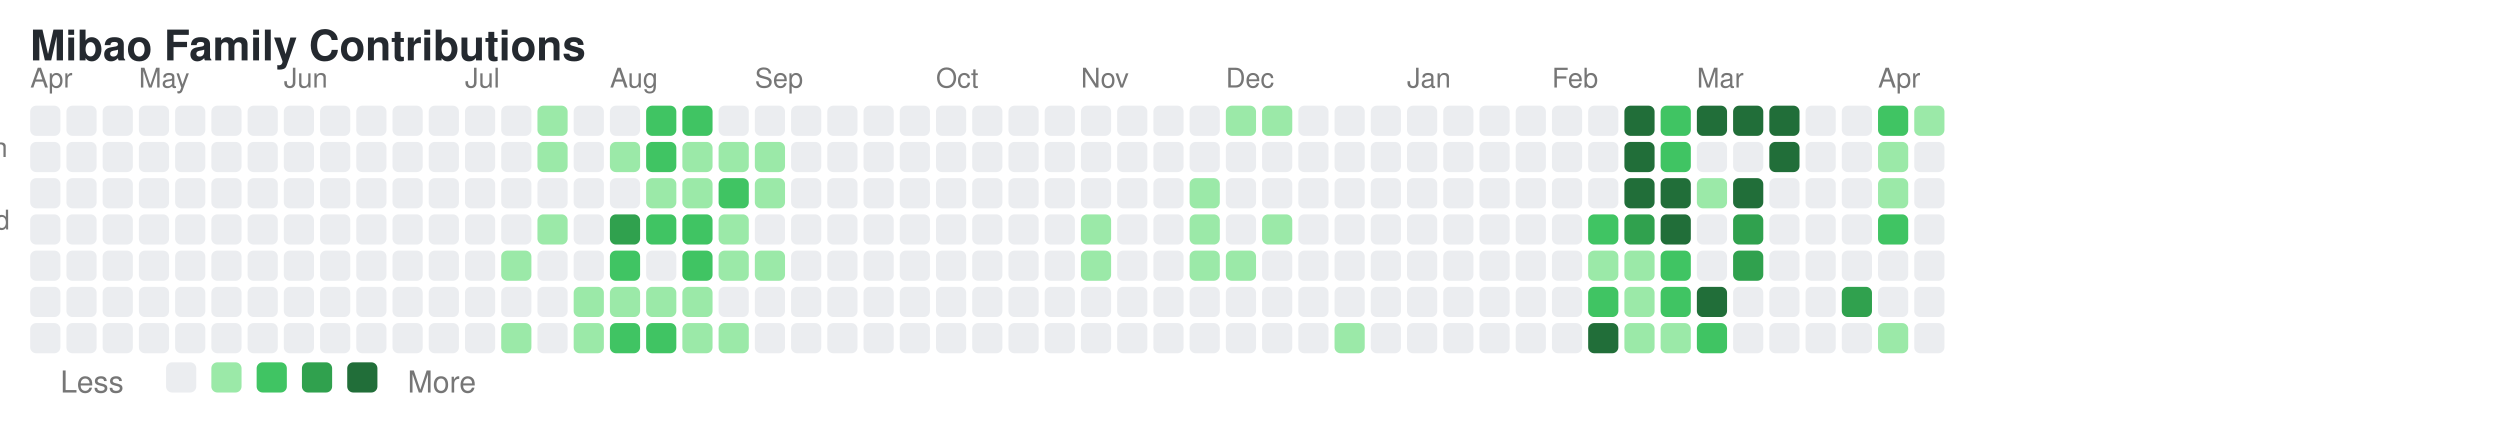
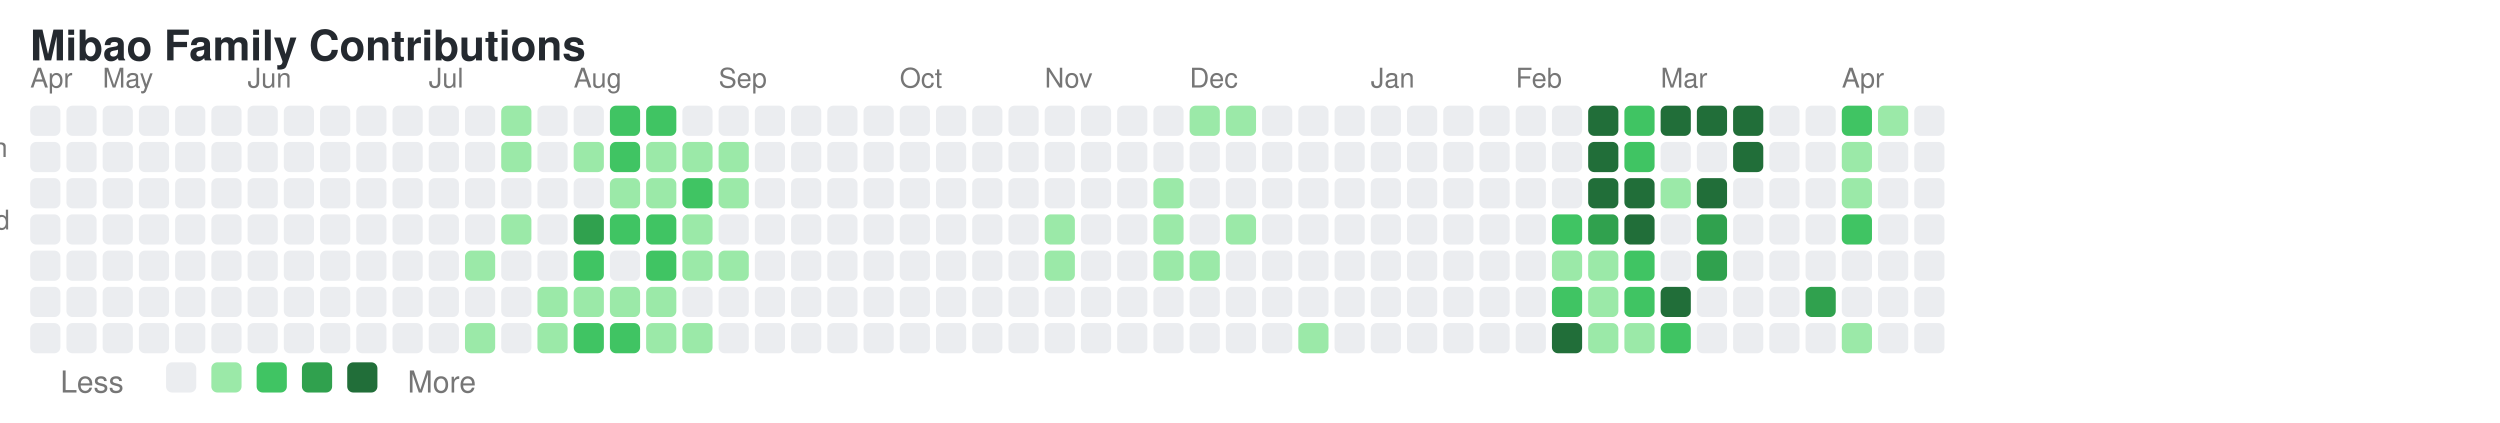
<svg xmlns="http://www.w3.org/2000/svg" width="828" height="140">
  <text x="10" y="20" font-family="-apple-system, BlinkMacSystemFont, Segoe UI, Helvetica, Arial, sans-serif" font-size="14" font-weight="600" fill="#24292f">Mibao Family Contributions</text>
  <g transform="translate(10, 35)">
    <text x="0" y="-6" font-family="-apple-system, BlinkMacSystemFont, Segoe UI, Helvetica, Arial, sans-serif" font-size="9" fill="#767676">Apr</text>
-     <text x="36" y="-6" font-family="-apple-system, BlinkMacSystemFont, Segoe UI, Helvetica, Arial, sans-serif" font-size="9" fill="#767676">May</text>
-     <text x="84" y="-6" font-family="-apple-system, BlinkMacSystemFont, Segoe UI, Helvetica, Arial, sans-serif" font-size="9" fill="#767676">Jun</text>
-     <text x="144" y="-6" font-family="-apple-system, BlinkMacSystemFont, Segoe UI, Helvetica, Arial, sans-serif" font-size="9" fill="#767676">Jul</text>
-     <text x="192" y="-6" font-family="-apple-system, BlinkMacSystemFont, Segoe UI, Helvetica, Arial, sans-serif" font-size="9" fill="#767676">Aug</text>
-     <text x="240" y="-6" font-family="-apple-system, BlinkMacSystemFont, Segoe UI, Helvetica, Arial, sans-serif" font-size="9" fill="#767676">Sep</text>
-     <text x="300" y="-6" font-family="-apple-system, BlinkMacSystemFont, Segoe UI, Helvetica, Arial, sans-serif" font-size="9" fill="#767676">Oct</text>
-     <text x="348" y="-6" font-family="-apple-system, BlinkMacSystemFont, Segoe UI, Helvetica, Arial, sans-serif" font-size="9" fill="#767676">Nov</text>
-     <text x="396" y="-6" font-family="-apple-system, BlinkMacSystemFont, Segoe UI, Helvetica, Arial, sans-serif" font-size="9" fill="#767676">Dec</text>
-     <text x="456" y="-6" font-family="-apple-system, BlinkMacSystemFont, Segoe UI, Helvetica, Arial, sans-serif" font-size="9" fill="#767676">Jan</text>
-     <text x="504" y="-6" font-family="-apple-system, BlinkMacSystemFont, Segoe UI, Helvetica, Arial, sans-serif" font-size="9" fill="#767676">Feb</text>
-     <text x="552" y="-6" font-family="-apple-system, BlinkMacSystemFont, Segoe UI, Helvetica, Arial, sans-serif" font-size="9" fill="#767676">Mar</text>
-     <text x="612" y="-6" font-family="-apple-system, BlinkMacSystemFont, Segoe UI, Helvetica, Arial, sans-serif" font-size="9" fill="#767676">Apr</text>
+     <text x="24" y="-6" font-family="-apple-system, BlinkMacSystemFont, Segoe UI, Helvetica, Arial, sans-serif" font-size="9" fill="#767676">May</text>
+     <text x="72" y="-6" font-family="-apple-system, BlinkMacSystemFont, Segoe UI, Helvetica, Arial, sans-serif" font-size="9" fill="#767676">Jun</text>
+     <text x="132" y="-6" font-family="-apple-system, BlinkMacSystemFont, Segoe UI, Helvetica, Arial, sans-serif" font-size="9" fill="#767676">Jul</text>
+     <text x="180" y="-6" font-family="-apple-system, BlinkMacSystemFont, Segoe UI, Helvetica, Arial, sans-serif" font-size="9" fill="#767676">Aug</text>
+     <text x="228" y="-6" font-family="-apple-system, BlinkMacSystemFont, Segoe UI, Helvetica, Arial, sans-serif" font-size="9" fill="#767676">Sep</text>
+     <text x="288" y="-6" font-family="-apple-system, BlinkMacSystemFont, Segoe UI, Helvetica, Arial, sans-serif" font-size="9" fill="#767676">Oct</text>
+     <text x="336" y="-6" font-family="-apple-system, BlinkMacSystemFont, Segoe UI, Helvetica, Arial, sans-serif" font-size="9" fill="#767676">Nov</text>
+     <text x="384" y="-6" font-family="-apple-system, BlinkMacSystemFont, Segoe UI, Helvetica, Arial, sans-serif" font-size="9" fill="#767676">Dec</text>
+     <text x="444" y="-6" font-family="-apple-system, BlinkMacSystemFont, Segoe UI, Helvetica, Arial, sans-serif" font-size="9" fill="#767676">Jan</text>
+     <text x="492" y="-6" font-family="-apple-system, BlinkMacSystemFont, Segoe UI, Helvetica, Arial, sans-serif" font-size="9" fill="#767676">Feb</text>
+     <text x="540" y="-6" font-family="-apple-system, BlinkMacSystemFont, Segoe UI, Helvetica, Arial, sans-serif" font-size="9" fill="#767676">Mar</text>
+     <text x="600" y="-6" font-family="-apple-system, BlinkMacSystemFont, Segoe UI, Helvetica, Arial, sans-serif" font-size="9" fill="#767676">Apr</text>
    <text x="-25" y="17.0" font-family="-apple-system, BlinkMacSystemFont, Segoe UI, Helvetica, Arial, sans-serif" font-size="9" fill="#767676">Mon</text>
    <text x="-25" y="41.0" font-family="-apple-system, BlinkMacSystemFont, Segoe UI, Helvetica, Arial, sans-serif" font-size="9" fill="#767676">Wed</text>
    <text x="-25" y="65.0" font-family="-apple-system, BlinkMacSystemFont, Segoe UI, Helvetica, Arial, sans-serif" font-size="9" fill="#767676">Fri</text>
    <rect x="0" y="0" width="10" height="10" fill="#ebedf0" rx="2" />
    <rect x="0" y="12" width="10" height="10" fill="#ebedf0" rx="2" />
    <rect x="0" y="24" width="10" height="10" fill="#ebedf0" rx="2" />
    <rect x="0" y="36" width="10" height="10" fill="#ebedf0" rx="2" />
    <rect x="0" y="48" width="10" height="10" fill="#ebedf0" rx="2" />
    <rect x="0" y="60" width="10" height="10" fill="#ebedf0" rx="2" />
    <rect x="0" y="72" width="10" height="10" fill="#ebedf0" rx="2" />
    <rect x="12" y="0" width="10" height="10" fill="#ebedf0" rx="2" />
    <rect x="12" y="12" width="10" height="10" fill="#ebedf0" rx="2" />
    <rect x="12" y="24" width="10" height="10" fill="#ebedf0" rx="2" />
    <rect x="12" y="36" width="10" height="10" fill="#ebedf0" rx="2" />
    <rect x="12" y="48" width="10" height="10" fill="#ebedf0" rx="2" />
    <rect x="12" y="60" width="10" height="10" fill="#ebedf0" rx="2" />
    <rect x="12" y="72" width="10" height="10" fill="#ebedf0" rx="2" />
    <rect x="24" y="0" width="10" height="10" fill="#ebedf0" rx="2" />
    <rect x="24" y="12" width="10" height="10" fill="#ebedf0" rx="2" />
    <rect x="24" y="24" width="10" height="10" fill="#ebedf0" rx="2" />
    <rect x="24" y="36" width="10" height="10" fill="#ebedf0" rx="2" />
    <rect x="24" y="48" width="10" height="10" fill="#ebedf0" rx="2" />
    <rect x="24" y="60" width="10" height="10" fill="#ebedf0" rx="2" />
    <rect x="24" y="72" width="10" height="10" fill="#ebedf0" rx="2" />
    <rect x="36" y="0" width="10" height="10" fill="#ebedf0" rx="2" />
    <rect x="36" y="12" width="10" height="10" fill="#ebedf0" rx="2" />
    <rect x="36" y="24" width="10" height="10" fill="#ebedf0" rx="2" />
    <rect x="36" y="36" width="10" height="10" fill="#ebedf0" rx="2" />
    <rect x="36" y="48" width="10" height="10" fill="#ebedf0" rx="2" />
    <rect x="36" y="60" width="10" height="10" fill="#ebedf0" rx="2" />
    <rect x="36" y="72" width="10" height="10" fill="#ebedf0" rx="2" />
    <rect x="48" y="0" width="10" height="10" fill="#ebedf0" rx="2" />
    <rect x="48" y="12" width="10" height="10" fill="#ebedf0" rx="2" />
    <rect x="48" y="24" width="10" height="10" fill="#ebedf0" rx="2" />
    <rect x="48" y="36" width="10" height="10" fill="#ebedf0" rx="2" />
    <rect x="48" y="48" width="10" height="10" fill="#ebedf0" rx="2" />
    <rect x="48" y="60" width="10" height="10" fill="#ebedf0" rx="2" />
    <rect x="48" y="72" width="10" height="10" fill="#ebedf0" rx="2" />
    <rect x="60" y="0" width="10" height="10" fill="#ebedf0" rx="2" />
    <rect x="60" y="12" width="10" height="10" fill="#ebedf0" rx="2" />
    <rect x="60" y="24" width="10" height="10" fill="#ebedf0" rx="2" />
    <rect x="60" y="36" width="10" height="10" fill="#ebedf0" rx="2" />
    <rect x="60" y="48" width="10" height="10" fill="#ebedf0" rx="2" />
    <rect x="60" y="60" width="10" height="10" fill="#ebedf0" rx="2" />
    <rect x="60" y="72" width="10" height="10" fill="#ebedf0" rx="2" />
    <rect x="72" y="0" width="10" height="10" fill="#ebedf0" rx="2" />
    <rect x="72" y="12" width="10" height="10" fill="#ebedf0" rx="2" />
    <rect x="72" y="24" width="10" height="10" fill="#ebedf0" rx="2" />
    <rect x="72" y="36" width="10" height="10" fill="#ebedf0" rx="2" />
    <rect x="72" y="48" width="10" height="10" fill="#ebedf0" rx="2" />
    <rect x="72" y="60" width="10" height="10" fill="#ebedf0" rx="2" />
    <rect x="72" y="72" width="10" height="10" fill="#ebedf0" rx="2" />
    <rect x="84" y="0" width="10" height="10" fill="#ebedf0" rx="2" />
    <rect x="84" y="12" width="10" height="10" fill="#ebedf0" rx="2" />
    <rect x="84" y="24" width="10" height="10" fill="#ebedf0" rx="2" />
    <rect x="84" y="36" width="10" height="10" fill="#ebedf0" rx="2" />
    <rect x="84" y="48" width="10" height="10" fill="#ebedf0" rx="2" />
    <rect x="84" y="60" width="10" height="10" fill="#ebedf0" rx="2" />
    <rect x="84" y="72" width="10" height="10" fill="#ebedf0" rx="2" />
    <rect x="96" y="0" width="10" height="10" fill="#ebedf0" rx="2" />
    <rect x="96" y="12" width="10" height="10" fill="#ebedf0" rx="2" />
    <rect x="96" y="24" width="10" height="10" fill="#ebedf0" rx="2" />
    <rect x="96" y="36" width="10" height="10" fill="#ebedf0" rx="2" />
    <rect x="96" y="48" width="10" height="10" fill="#ebedf0" rx="2" />
    <rect x="96" y="60" width="10" height="10" fill="#ebedf0" rx="2" />
    <rect x="96" y="72" width="10" height="10" fill="#ebedf0" rx="2" />
    <rect x="108" y="0" width="10" height="10" fill="#ebedf0" rx="2" />
    <rect x="108" y="12" width="10" height="10" fill="#ebedf0" rx="2" />
    <rect x="108" y="24" width="10" height="10" fill="#ebedf0" rx="2" />
    <rect x="108" y="36" width="10" height="10" fill="#ebedf0" rx="2" />
    <rect x="108" y="48" width="10" height="10" fill="#ebedf0" rx="2" />
    <rect x="108" y="60" width="10" height="10" fill="#ebedf0" rx="2" />
    <rect x="108" y="72" width="10" height="10" fill="#ebedf0" rx="2" />
    <rect x="120" y="0" width="10" height="10" fill="#ebedf0" rx="2" />
    <rect x="120" y="12" width="10" height="10" fill="#ebedf0" rx="2" />
    <rect x="120" y="24" width="10" height="10" fill="#ebedf0" rx="2" />
    <rect x="120" y="36" width="10" height="10" fill="#ebedf0" rx="2" />
    <rect x="120" y="48" width="10" height="10" fill="#ebedf0" rx="2" />
    <rect x="120" y="60" width="10" height="10" fill="#ebedf0" rx="2" />
    <rect x="120" y="72" width="10" height="10" fill="#ebedf0" rx="2" />
    <rect x="132" y="0" width="10" height="10" fill="#ebedf0" rx="2" />
    <rect x="132" y="12" width="10" height="10" fill="#ebedf0" rx="2" />
    <rect x="132" y="24" width="10" height="10" fill="#ebedf0" rx="2" />
    <rect x="132" y="36" width="10" height="10" fill="#ebedf0" rx="2" />
    <rect x="132" y="48" width="10" height="10" fill="#ebedf0" rx="2" />
    <rect x="132" y="60" width="10" height="10" fill="#ebedf0" rx="2" />
    <rect x="132" y="72" width="10" height="10" fill="#ebedf0" rx="2" />
    <rect x="144" y="0" width="10" height="10" fill="#ebedf0" rx="2" />
    <rect x="144" y="12" width="10" height="10" fill="#ebedf0" rx="2" />
    <rect x="144" y="24" width="10" height="10" fill="#ebedf0" rx="2" />
    <rect x="144" y="36" width="10" height="10" fill="#ebedf0" rx="2" />
-     <rect x="144" y="48" width="10" height="10" fill="#ebedf0" rx="2" />
+     <rect x="144" y="48" width="10" height="10" fill="#9be9a8" rx="2" />
    <rect x="144" y="60" width="10" height="10" fill="#ebedf0" rx="2" />
-     <rect x="144" y="72" width="10" height="10" fill="#ebedf0" rx="2" />
-     <rect x="156" y="0" width="10" height="10" fill="#ebedf0" rx="2" />
-     <rect x="156" y="12" width="10" height="10" fill="#ebedf0" rx="2" />
+     <rect x="144" y="72" width="10" height="10" fill="#9be9a8" rx="2" />
+     <rect x="156" y="0" width="10" height="10" fill="#9be9a8" rx="2" />
+     <rect x="156" y="12" width="10" height="10" fill="#9be9a8" rx="2" />
    <rect x="156" y="24" width="10" height="10" fill="#ebedf0" rx="2" />
-     <rect x="156" y="36" width="10" height="10" fill="#ebedf0" rx="2" />
-     <rect x="156" y="48" width="10" height="10" fill="#9be9a8" rx="2" />
+     <rect x="156" y="36" width="10" height="10" fill="#9be9a8" rx="2" />
+     <rect x="156" y="48" width="10" height="10" fill="#ebedf0" rx="2" />
    <rect x="156" y="60" width="10" height="10" fill="#ebedf0" rx="2" />
-     <rect x="156" y="72" width="10" height="10" fill="#9be9a8" rx="2" />
-     <rect x="168" y="0" width="10" height="10" fill="#9be9a8" rx="2" />
-     <rect x="168" y="12" width="10" height="10" fill="#9be9a8" rx="2" />
+     <rect x="156" y="72" width="10" height="10" fill="#ebedf0" rx="2" />
+     <rect x="168" y="0" width="10" height="10" fill="#ebedf0" rx="2" />
+     <rect x="168" y="12" width="10" height="10" fill="#ebedf0" rx="2" />
    <rect x="168" y="24" width="10" height="10" fill="#ebedf0" rx="2" />
-     <rect x="168" y="36" width="10" height="10" fill="#9be9a8" rx="2" />
+     <rect x="168" y="36" width="10" height="10" fill="#ebedf0" rx="2" />
    <rect x="168" y="48" width="10" height="10" fill="#ebedf0" rx="2" />
-     <rect x="168" y="60" width="10" height="10" fill="#ebedf0" rx="2" />
-     <rect x="168" y="72" width="10" height="10" fill="#ebedf0" rx="2" />
+     <rect x="168" y="60" width="10" height="10" fill="#9be9a8" rx="2" />
+     <rect x="168" y="72" width="10" height="10" fill="#9be9a8" rx="2" />
    <rect x="180" y="0" width="10" height="10" fill="#ebedf0" rx="2" />
-     <rect x="180" y="12" width="10" height="10" fill="#ebedf0" rx="2" />
+     <rect x="180" y="12" width="10" height="10" fill="#9be9a8" rx="2" />
    <rect x="180" y="24" width="10" height="10" fill="#ebedf0" rx="2" />
-     <rect x="180" y="36" width="10" height="10" fill="#ebedf0" rx="2" />
-     <rect x="180" y="48" width="10" height="10" fill="#ebedf0" rx="2" />
+     <rect x="180" y="36" width="10" height="10" fill="#30a14e" rx="2" />
+     <rect x="180" y="48" width="10" height="10" fill="#40c463" rx="2" />
    <rect x="180" y="60" width="10" height="10" fill="#9be9a8" rx="2" />
-     <rect x="180" y="72" width="10" height="10" fill="#9be9a8" rx="2" />
-     <rect x="192" y="0" width="10" height="10" fill="#ebedf0" rx="2" />
-     <rect x="192" y="12" width="10" height="10" fill="#9be9a8" rx="2" />
-     <rect x="192" y="24" width="10" height="10" fill="#ebedf0" rx="2" />
-     <rect x="192" y="36" width="10" height="10" fill="#30a14e" rx="2" />
-     <rect x="192" y="48" width="10" height="10" fill="#40c463" rx="2" />
+     <rect x="180" y="72" width="10" height="10" fill="#40c463" rx="2" />
+     <rect x="192" y="0" width="10" height="10" fill="#40c463" rx="2" />
+     <rect x="192" y="12" width="10" height="10" fill="#40c463" rx="2" />
+     <rect x="192" y="24" width="10" height="10" fill="#9be9a8" rx="2" />
+     <rect x="192" y="36" width="10" height="10" fill="#40c463" rx="2" />
+     <rect x="192" y="48" width="10" height="10" fill="#ebedf0" rx="2" />
    <rect x="192" y="60" width="10" height="10" fill="#9be9a8" rx="2" />
    <rect x="192" y="72" width="10" height="10" fill="#40c463" rx="2" />
    <rect x="204" y="0" width="10" height="10" fill="#40c463" rx="2" />
-     <rect x="204" y="12" width="10" height="10" fill="#40c463" rx="2" />
+     <rect x="204" y="12" width="10" height="10" fill="#9be9a8" rx="2" />
    <rect x="204" y="24" width="10" height="10" fill="#9be9a8" rx="2" />
    <rect x="204" y="36" width="10" height="10" fill="#40c463" rx="2" />
-     <rect x="204" y="48" width="10" height="10" fill="#ebedf0" rx="2" />
+     <rect x="204" y="48" width="10" height="10" fill="#40c463" rx="2" />
    <rect x="204" y="60" width="10" height="10" fill="#9be9a8" rx="2" />
-     <rect x="204" y="72" width="10" height="10" fill="#40c463" rx="2" />
-     <rect x="216" y="0" width="10" height="10" fill="#40c463" rx="2" />
+     <rect x="204" y="72" width="10" height="10" fill="#9be9a8" rx="2" />
+     <rect x="216" y="0" width="10" height="10" fill="#ebedf0" rx="2" />
    <rect x="216" y="12" width="10" height="10" fill="#9be9a8" rx="2" />
-     <rect x="216" y="24" width="10" height="10" fill="#9be9a8" rx="2" />
-     <rect x="216" y="36" width="10" height="10" fill="#40c463" rx="2" />
-     <rect x="216" y="48" width="10" height="10" fill="#40c463" rx="2" />
-     <rect x="216" y="60" width="10" height="10" fill="#9be9a8" rx="2" />
+     <rect x="216" y="24" width="10" height="10" fill="#40c463" rx="2" />
+     <rect x="216" y="36" width="10" height="10" fill="#9be9a8" rx="2" />
+     <rect x="216" y="48" width="10" height="10" fill="#9be9a8" rx="2" />
+     <rect x="216" y="60" width="10" height="10" fill="#ebedf0" rx="2" />
    <rect x="216" y="72" width="10" height="10" fill="#9be9a8" rx="2" />
    <rect x="228" y="0" width="10" height="10" fill="#ebedf0" rx="2" />
    <rect x="228" y="12" width="10" height="10" fill="#9be9a8" rx="2" />
-     <rect x="228" y="24" width="10" height="10" fill="#40c463" rx="2" />
-     <rect x="228" y="36" width="10" height="10" fill="#9be9a8" rx="2" />
+     <rect x="228" y="24" width="10" height="10" fill="#9be9a8" rx="2" />
+     <rect x="228" y="36" width="10" height="10" fill="#ebedf0" rx="2" />
    <rect x="228" y="48" width="10" height="10" fill="#9be9a8" rx="2" />
    <rect x="228" y="60" width="10" height="10" fill="#ebedf0" rx="2" />
-     <rect x="228" y="72" width="10" height="10" fill="#9be9a8" rx="2" />
+     <rect x="228" y="72" width="10" height="10" fill="#ebedf0" rx="2" />
    <rect x="240" y="0" width="10" height="10" fill="#ebedf0" rx="2" />
-     <rect x="240" y="12" width="10" height="10" fill="#9be9a8" rx="2" />
-     <rect x="240" y="24" width="10" height="10" fill="#9be9a8" rx="2" />
+     <rect x="240" y="12" width="10" height="10" fill="#ebedf0" rx="2" />
+     <rect x="240" y="24" width="10" height="10" fill="#ebedf0" rx="2" />
    <rect x="240" y="36" width="10" height="10" fill="#ebedf0" rx="2" />
-     <rect x="240" y="48" width="10" height="10" fill="#9be9a8" rx="2" />
+     <rect x="240" y="48" width="10" height="10" fill="#ebedf0" rx="2" />
    <rect x="240" y="60" width="10" height="10" fill="#ebedf0" rx="2" />
    <rect x="240" y="72" width="10" height="10" fill="#ebedf0" rx="2" />
    <rect x="252" y="0" width="10" height="10" fill="#ebedf0" rx="2" />
    <rect x="252" y="12" width="10" height="10" fill="#ebedf0" rx="2" />
    <rect x="252" y="24" width="10" height="10" fill="#ebedf0" rx="2" />
    <rect x="252" y="36" width="10" height="10" fill="#ebedf0" rx="2" />
    <rect x="252" y="48" width="10" height="10" fill="#ebedf0" rx="2" />
    <rect x="252" y="60" width="10" height="10" fill="#ebedf0" rx="2" />
    <rect x="252" y="72" width="10" height="10" fill="#ebedf0" rx="2" />
    <rect x="264" y="0" width="10" height="10" fill="#ebedf0" rx="2" />
    <rect x="264" y="12" width="10" height="10" fill="#ebedf0" rx="2" />
    <rect x="264" y="24" width="10" height="10" fill="#ebedf0" rx="2" />
    <rect x="264" y="36" width="10" height="10" fill="#ebedf0" rx="2" />
    <rect x="264" y="48" width="10" height="10" fill="#ebedf0" rx="2" />
    <rect x="264" y="60" width="10" height="10" fill="#ebedf0" rx="2" />
    <rect x="264" y="72" width="10" height="10" fill="#ebedf0" rx="2" />
    <rect x="276" y="0" width="10" height="10" fill="#ebedf0" rx="2" />
    <rect x="276" y="12" width="10" height="10" fill="#ebedf0" rx="2" />
    <rect x="276" y="24" width="10" height="10" fill="#ebedf0" rx="2" />
    <rect x="276" y="36" width="10" height="10" fill="#ebedf0" rx="2" />
    <rect x="276" y="48" width="10" height="10" fill="#ebedf0" rx="2" />
    <rect x="276" y="60" width="10" height="10" fill="#ebedf0" rx="2" />
    <rect x="276" y="72" width="10" height="10" fill="#ebedf0" rx="2" />
    <rect x="288" y="0" width="10" height="10" fill="#ebedf0" rx="2" />
    <rect x="288" y="12" width="10" height="10" fill="#ebedf0" rx="2" />
    <rect x="288" y="24" width="10" height="10" fill="#ebedf0" rx="2" />
    <rect x="288" y="36" width="10" height="10" fill="#ebedf0" rx="2" />
    <rect x="288" y="48" width="10" height="10" fill="#ebedf0" rx="2" />
    <rect x="288" y="60" width="10" height="10" fill="#ebedf0" rx="2" />
    <rect x="288" y="72" width="10" height="10" fill="#ebedf0" rx="2" />
    <rect x="300" y="0" width="10" height="10" fill="#ebedf0" rx="2" />
    <rect x="300" y="12" width="10" height="10" fill="#ebedf0" rx="2" />
    <rect x="300" y="24" width="10" height="10" fill="#ebedf0" rx="2" />
    <rect x="300" y="36" width="10" height="10" fill="#ebedf0" rx="2" />
    <rect x="300" y="48" width="10" height="10" fill="#ebedf0" rx="2" />
    <rect x="300" y="60" width="10" height="10" fill="#ebedf0" rx="2" />
    <rect x="300" y="72" width="10" height="10" fill="#ebedf0" rx="2" />
    <rect x="312" y="0" width="10" height="10" fill="#ebedf0" rx="2" />
    <rect x="312" y="12" width="10" height="10" fill="#ebedf0" rx="2" />
    <rect x="312" y="24" width="10" height="10" fill="#ebedf0" rx="2" />
    <rect x="312" y="36" width="10" height="10" fill="#ebedf0" rx="2" />
    <rect x="312" y="48" width="10" height="10" fill="#ebedf0" rx="2" />
    <rect x="312" y="60" width="10" height="10" fill="#ebedf0" rx="2" />
    <rect x="312" y="72" width="10" height="10" fill="#ebedf0" rx="2" />
    <rect x="324" y="0" width="10" height="10" fill="#ebedf0" rx="2" />
    <rect x="324" y="12" width="10" height="10" fill="#ebedf0" rx="2" />
    <rect x="324" y="24" width="10" height="10" fill="#ebedf0" rx="2" />
    <rect x="324" y="36" width="10" height="10" fill="#ebedf0" rx="2" />
    <rect x="324" y="48" width="10" height="10" fill="#ebedf0" rx="2" />
    <rect x="324" y="60" width="10" height="10" fill="#ebedf0" rx="2" />
    <rect x="324" y="72" width="10" height="10" fill="#ebedf0" rx="2" />
    <rect x="336" y="0" width="10" height="10" fill="#ebedf0" rx="2" />
    <rect x="336" y="12" width="10" height="10" fill="#ebedf0" rx="2" />
    <rect x="336" y="24" width="10" height="10" fill="#ebedf0" rx="2" />
-     <rect x="336" y="36" width="10" height="10" fill="#ebedf0" rx="2" />
-     <rect x="336" y="48" width="10" height="10" fill="#ebedf0" rx="2" />
+     <rect x="336" y="36" width="10" height="10" fill="#9be9a8" rx="2" />
+     <rect x="336" y="48" width="10" height="10" fill="#9be9a8" rx="2" />
    <rect x="336" y="60" width="10" height="10" fill="#ebedf0" rx="2" />
    <rect x="336" y="72" width="10" height="10" fill="#ebedf0" rx="2" />
    <rect x="348" y="0" width="10" height="10" fill="#ebedf0" rx="2" />
    <rect x="348" y="12" width="10" height="10" fill="#ebedf0" rx="2" />
    <rect x="348" y="24" width="10" height="10" fill="#ebedf0" rx="2" />
-     <rect x="348" y="36" width="10" height="10" fill="#9be9a8" rx="2" />
-     <rect x="348" y="48" width="10" height="10" fill="#9be9a8" rx="2" />
+     <rect x="348" y="36" width="10" height="10" fill="#ebedf0" rx="2" />
+     <rect x="348" y="48" width="10" height="10" fill="#ebedf0" rx="2" />
    <rect x="348" y="60" width="10" height="10" fill="#ebedf0" rx="2" />
    <rect x="348" y="72" width="10" height="10" fill="#ebedf0" rx="2" />
    <rect x="360" y="0" width="10" height="10" fill="#ebedf0" rx="2" />
    <rect x="360" y="12" width="10" height="10" fill="#ebedf0" rx="2" />
    <rect x="360" y="24" width="10" height="10" fill="#ebedf0" rx="2" />
    <rect x="360" y="36" width="10" height="10" fill="#ebedf0" rx="2" />
    <rect x="360" y="48" width="10" height="10" fill="#ebedf0" rx="2" />
    <rect x="360" y="60" width="10" height="10" fill="#ebedf0" rx="2" />
    <rect x="360" y="72" width="10" height="10" fill="#ebedf0" rx="2" />
    <rect x="372" y="0" width="10" height="10" fill="#ebedf0" rx="2" />
    <rect x="372" y="12" width="10" height="10" fill="#ebedf0" rx="2" />
-     <rect x="372" y="24" width="10" height="10" fill="#ebedf0" rx="2" />
-     <rect x="372" y="36" width="10" height="10" fill="#ebedf0" rx="2" />
-     <rect x="372" y="48" width="10" height="10" fill="#ebedf0" rx="2" />
+     <rect x="372" y="24" width="10" height="10" fill="#9be9a8" rx="2" />
+     <rect x="372" y="36" width="10" height="10" fill="#9be9a8" rx="2" />
+     <rect x="372" y="48" width="10" height="10" fill="#9be9a8" rx="2" />
    <rect x="372" y="60" width="10" height="10" fill="#ebedf0" rx="2" />
    <rect x="372" y="72" width="10" height="10" fill="#ebedf0" rx="2" />
-     <rect x="384" y="0" width="10" height="10" fill="#ebedf0" rx="2" />
+     <rect x="384" y="0" width="10" height="10" fill="#9be9a8" rx="2" />
    <rect x="384" y="12" width="10" height="10" fill="#ebedf0" rx="2" />
-     <rect x="384" y="24" width="10" height="10" fill="#9be9a8" rx="2" />
-     <rect x="384" y="36" width="10" height="10" fill="#9be9a8" rx="2" />
+     <rect x="384" y="24" width="10" height="10" fill="#ebedf0" rx="2" />
+     <rect x="384" y="36" width="10" height="10" fill="#ebedf0" rx="2" />
    <rect x="384" y="48" width="10" height="10" fill="#9be9a8" rx="2" />
    <rect x="384" y="60" width="10" height="10" fill="#ebedf0" rx="2" />
    <rect x="384" y="72" width="10" height="10" fill="#ebedf0" rx="2" />
    <rect x="396" y="0" width="10" height="10" fill="#9be9a8" rx="2" />
    <rect x="396" y="12" width="10" height="10" fill="#ebedf0" rx="2" />
    <rect x="396" y="24" width="10" height="10" fill="#ebedf0" rx="2" />
-     <rect x="396" y="36" width="10" height="10" fill="#ebedf0" rx="2" />
-     <rect x="396" y="48" width="10" height="10" fill="#9be9a8" rx="2" />
+     <rect x="396" y="36" width="10" height="10" fill="#9be9a8" rx="2" />
+     <rect x="396" y="48" width="10" height="10" fill="#ebedf0" rx="2" />
    <rect x="396" y="60" width="10" height="10" fill="#ebedf0" rx="2" />
    <rect x="396" y="72" width="10" height="10" fill="#ebedf0" rx="2" />
-     <rect x="408" y="0" width="10" height="10" fill="#9be9a8" rx="2" />
+     <rect x="408" y="0" width="10" height="10" fill="#ebedf0" rx="2" />
    <rect x="408" y="12" width="10" height="10" fill="#ebedf0" rx="2" />
    <rect x="408" y="24" width="10" height="10" fill="#ebedf0" rx="2" />
-     <rect x="408" y="36" width="10" height="10" fill="#9be9a8" rx="2" />
+     <rect x="408" y="36" width="10" height="10" fill="#ebedf0" rx="2" />
    <rect x="408" y="48" width="10" height="10" fill="#ebedf0" rx="2" />
    <rect x="408" y="60" width="10" height="10" fill="#ebedf0" rx="2" />
    <rect x="408" y="72" width="10" height="10" fill="#ebedf0" rx="2" />
    <rect x="420" y="0" width="10" height="10" fill="#ebedf0" rx="2" />
    <rect x="420" y="12" width="10" height="10" fill="#ebedf0" rx="2" />
    <rect x="420" y="24" width="10" height="10" fill="#ebedf0" rx="2" />
    <rect x="420" y="36" width="10" height="10" fill="#ebedf0" rx="2" />
    <rect x="420" y="48" width="10" height="10" fill="#ebedf0" rx="2" />
    <rect x="420" y="60" width="10" height="10" fill="#ebedf0" rx="2" />
-     <rect x="420" y="72" width="10" height="10" fill="#ebedf0" rx="2" />
+     <rect x="420" y="72" width="10" height="10" fill="#9be9a8" rx="2" />
    <rect x="432" y="0" width="10" height="10" fill="#ebedf0" rx="2" />
    <rect x="432" y="12" width="10" height="10" fill="#ebedf0" rx="2" />
    <rect x="432" y="24" width="10" height="10" fill="#ebedf0" rx="2" />
    <rect x="432" y="36" width="10" height="10" fill="#ebedf0" rx="2" />
    <rect x="432" y="48" width="10" height="10" fill="#ebedf0" rx="2" />
    <rect x="432" y="60" width="10" height="10" fill="#ebedf0" rx="2" />
-     <rect x="432" y="72" width="10" height="10" fill="#9be9a8" rx="2" />
+     <rect x="432" y="72" width="10" height="10" fill="#ebedf0" rx="2" />
    <rect x="444" y="0" width="10" height="10" fill="#ebedf0" rx="2" />
    <rect x="444" y="12" width="10" height="10" fill="#ebedf0" rx="2" />
    <rect x="444" y="24" width="10" height="10" fill="#ebedf0" rx="2" />
    <rect x="444" y="36" width="10" height="10" fill="#ebedf0" rx="2" />
    <rect x="444" y="48" width="10" height="10" fill="#ebedf0" rx="2" />
    <rect x="444" y="60" width="10" height="10" fill="#ebedf0" rx="2" />
    <rect x="444" y="72" width="10" height="10" fill="#ebedf0" rx="2" />
    <rect x="456" y="0" width="10" height="10" fill="#ebedf0" rx="2" />
    <rect x="456" y="12" width="10" height="10" fill="#ebedf0" rx="2" />
    <rect x="456" y="24" width="10" height="10" fill="#ebedf0" rx="2" />
    <rect x="456" y="36" width="10" height="10" fill="#ebedf0" rx="2" />
    <rect x="456" y="48" width="10" height="10" fill="#ebedf0" rx="2" />
    <rect x="456" y="60" width="10" height="10" fill="#ebedf0" rx="2" />
    <rect x="456" y="72" width="10" height="10" fill="#ebedf0" rx="2" />
    <rect x="468" y="0" width="10" height="10" fill="#ebedf0" rx="2" />
    <rect x="468" y="12" width="10" height="10" fill="#ebedf0" rx="2" />
    <rect x="468" y="24" width="10" height="10" fill="#ebedf0" rx="2" />
    <rect x="468" y="36" width="10" height="10" fill="#ebedf0" rx="2" />
    <rect x="468" y="48" width="10" height="10" fill="#ebedf0" rx="2" />
    <rect x="468" y="60" width="10" height="10" fill="#ebedf0" rx="2" />
    <rect x="468" y="72" width="10" height="10" fill="#ebedf0" rx="2" />
    <rect x="480" y="0" width="10" height="10" fill="#ebedf0" rx="2" />
    <rect x="480" y="12" width="10" height="10" fill="#ebedf0" rx="2" />
    <rect x="480" y="24" width="10" height="10" fill="#ebedf0" rx="2" />
    <rect x="480" y="36" width="10" height="10" fill="#ebedf0" rx="2" />
    <rect x="480" y="48" width="10" height="10" fill="#ebedf0" rx="2" />
    <rect x="480" y="60" width="10" height="10" fill="#ebedf0" rx="2" />
    <rect x="480" y="72" width="10" height="10" fill="#ebedf0" rx="2" />
    <rect x="492" y="0" width="10" height="10" fill="#ebedf0" rx="2" />
    <rect x="492" y="12" width="10" height="10" fill="#ebedf0" rx="2" />
    <rect x="492" y="24" width="10" height="10" fill="#ebedf0" rx="2" />
    <rect x="492" y="36" width="10" height="10" fill="#ebedf0" rx="2" />
    <rect x="492" y="48" width="10" height="10" fill="#ebedf0" rx="2" />
    <rect x="492" y="60" width="10" height="10" fill="#ebedf0" rx="2" />
    <rect x="492" y="72" width="10" height="10" fill="#ebedf0" rx="2" />
    <rect x="504" y="0" width="10" height="10" fill="#ebedf0" rx="2" />
    <rect x="504" y="12" width="10" height="10" fill="#ebedf0" rx="2" />
    <rect x="504" y="24" width="10" height="10" fill="#ebedf0" rx="2" />
-     <rect x="504" y="36" width="10" height="10" fill="#ebedf0" rx="2" />
-     <rect x="504" y="48" width="10" height="10" fill="#ebedf0" rx="2" />
-     <rect x="504" y="60" width="10" height="10" fill="#ebedf0" rx="2" />
-     <rect x="504" y="72" width="10" height="10" fill="#ebedf0" rx="2" />
-     <rect x="516" y="0" width="10" height="10" fill="#ebedf0" rx="2" />
-     <rect x="516" y="12" width="10" height="10" fill="#ebedf0" rx="2" />
-     <rect x="516" y="24" width="10" height="10" fill="#ebedf0" rx="2" />
-     <rect x="516" y="36" width="10" height="10" fill="#40c463" rx="2" />
+     <rect x="504" y="36" width="10" height="10" fill="#40c463" rx="2" />
+     <rect x="504" y="48" width="10" height="10" fill="#9be9a8" rx="2" />
+     <rect x="504" y="60" width="10" height="10" fill="#40c463" rx="2" />
+     <rect x="504" y="72" width="10" height="10" fill="#216e39" rx="2" />
+     <rect x="516" y="0" width="10" height="10" fill="#216e39" rx="2" />
+     <rect x="516" y="12" width="10" height="10" fill="#216e39" rx="2" />
+     <rect x="516" y="24" width="10" height="10" fill="#216e39" rx="2" />
+     <rect x="516" y="36" width="10" height="10" fill="#30a14e" rx="2" />
    <rect x="516" y="48" width="10" height="10" fill="#9be9a8" rx="2" />
-     <rect x="516" y="60" width="10" height="10" fill="#40c463" rx="2" />
-     <rect x="516" y="72" width="10" height="10" fill="#216e39" rx="2" />
-     <rect x="528" y="0" width="10" height="10" fill="#216e39" rx="2" />
-     <rect x="528" y="12" width="10" height="10" fill="#216e39" rx="2" />
+     <rect x="516" y="60" width="10" height="10" fill="#9be9a8" rx="2" />
+     <rect x="516" y="72" width="10" height="10" fill="#9be9a8" rx="2" />
+     <rect x="528" y="0" width="10" height="10" fill="#40c463" rx="2" />
+     <rect x="528" y="12" width="10" height="10" fill="#40c463" rx="2" />
    <rect x="528" y="24" width="10" height="10" fill="#216e39" rx="2" />
-     <rect x="528" y="36" width="10" height="10" fill="#30a14e" rx="2" />
-     <rect x="528" y="48" width="10" height="10" fill="#9be9a8" rx="2" />
-     <rect x="528" y="60" width="10" height="10" fill="#9be9a8" rx="2" />
+     <rect x="528" y="36" width="10" height="10" fill="#216e39" rx="2" />
+     <rect x="528" y="48" width="10" height="10" fill="#40c463" rx="2" />
+     <rect x="528" y="60" width="10" height="10" fill="#40c463" rx="2" />
    <rect x="528" y="72" width="10" height="10" fill="#9be9a8" rx="2" />
-     <rect x="540" y="0" width="10" height="10" fill="#40c463" rx="2" />
-     <rect x="540" y="12" width="10" height="10" fill="#40c463" rx="2" />
-     <rect x="540" y="24" width="10" height="10" fill="#216e39" rx="2" />
-     <rect x="540" y="36" width="10" height="10" fill="#216e39" rx="2" />
-     <rect x="540" y="48" width="10" height="10" fill="#40c463" rx="2" />
-     <rect x="540" y="60" width="10" height="10" fill="#40c463" rx="2" />
-     <rect x="540" y="72" width="10" height="10" fill="#9be9a8" rx="2" />
+     <rect x="540" y="0" width="10" height="10" fill="#216e39" rx="2" />
+     <rect x="540" y="12" width="10" height="10" fill="#ebedf0" rx="2" />
+     <rect x="540" y="24" width="10" height="10" fill="#9be9a8" rx="2" />
+     <rect x="540" y="36" width="10" height="10" fill="#ebedf0" rx="2" />
+     <rect x="540" y="48" width="10" height="10" fill="#ebedf0" rx="2" />
+     <rect x="540" y="60" width="10" height="10" fill="#216e39" rx="2" />
+     <rect x="540" y="72" width="10" height="10" fill="#40c463" rx="2" />
    <rect x="552" y="0" width="10" height="10" fill="#216e39" rx="2" />
    <rect x="552" y="12" width="10" height="10" fill="#ebedf0" rx="2" />
-     <rect x="552" y="24" width="10" height="10" fill="#9be9a8" rx="2" />
-     <rect x="552" y="36" width="10" height="10" fill="#ebedf0" rx="2" />
-     <rect x="552" y="48" width="10" height="10" fill="#ebedf0" rx="2" />
-     <rect x="552" y="60" width="10" height="10" fill="#216e39" rx="2" />
-     <rect x="552" y="72" width="10" height="10" fill="#40c463" rx="2" />
+     <rect x="552" y="24" width="10" height="10" fill="#216e39" rx="2" />
+     <rect x="552" y="36" width="10" height="10" fill="#30a14e" rx="2" />
+     <rect x="552" y="48" width="10" height="10" fill="#30a14e" rx="2" />
+     <rect x="552" y="60" width="10" height="10" fill="#ebedf0" rx="2" />
+     <rect x="552" y="72" width="10" height="10" fill="#ebedf0" rx="2" />
    <rect x="564" y="0" width="10" height="10" fill="#216e39" rx="2" />
-     <rect x="564" y="12" width="10" height="10" fill="#ebedf0" rx="2" />
-     <rect x="564" y="24" width="10" height="10" fill="#216e39" rx="2" />
-     <rect x="564" y="36" width="10" height="10" fill="#30a14e" rx="2" />
-     <rect x="564" y="48" width="10" height="10" fill="#30a14e" rx="2" />
+     <rect x="564" y="12" width="10" height="10" fill="#216e39" rx="2" />
+     <rect x="564" y="24" width="10" height="10" fill="#ebedf0" rx="2" />
+     <rect x="564" y="36" width="10" height="10" fill="#ebedf0" rx="2" />
+     <rect x="564" y="48" width="10" height="10" fill="#ebedf0" rx="2" />
    <rect x="564" y="60" width="10" height="10" fill="#ebedf0" rx="2" />
    <rect x="564" y="72" width="10" height="10" fill="#ebedf0" rx="2" />
-     <rect x="576" y="0" width="10" height="10" fill="#216e39" rx="2" />
-     <rect x="576" y="12" width="10" height="10" fill="#216e39" rx="2" />
+     <rect x="576" y="0" width="10" height="10" fill="#ebedf0" rx="2" />
+     <rect x="576" y="12" width="10" height="10" fill="#ebedf0" rx="2" />
    <rect x="576" y="24" width="10" height="10" fill="#ebedf0" rx="2" />
    <rect x="576" y="36" width="10" height="10" fill="#ebedf0" rx="2" />
    <rect x="576" y="48" width="10" height="10" fill="#ebedf0" rx="2" />
    <rect x="576" y="60" width="10" height="10" fill="#ebedf0" rx="2" />
    <rect x="576" y="72" width="10" height="10" fill="#ebedf0" rx="2" />
    <rect x="588" y="0" width="10" height="10" fill="#ebedf0" rx="2" />
    <rect x="588" y="12" width="10" height="10" fill="#ebedf0" rx="2" />
    <rect x="588" y="24" width="10" height="10" fill="#ebedf0" rx="2" />
    <rect x="588" y="36" width="10" height="10" fill="#ebedf0" rx="2" />
    <rect x="588" y="48" width="10" height="10" fill="#ebedf0" rx="2" />
-     <rect x="588" y="60" width="10" height="10" fill="#ebedf0" rx="2" />
+     <rect x="588" y="60" width="10" height="10" fill="#30a14e" rx="2" />
    <rect x="588" y="72" width="10" height="10" fill="#ebedf0" rx="2" />
-     <rect x="600" y="0" width="10" height="10" fill="#ebedf0" rx="2" />
-     <rect x="600" y="12" width="10" height="10" fill="#ebedf0" rx="2" />
-     <rect x="600" y="24" width="10" height="10" fill="#ebedf0" rx="2" />
-     <rect x="600" y="36" width="10" height="10" fill="#ebedf0" rx="2" />
+     <rect x="600" y="0" width="10" height="10" fill="#40c463" rx="2" />
+     <rect x="600" y="12" width="10" height="10" fill="#9be9a8" rx="2" />
+     <rect x="600" y="24" width="10" height="10" fill="#9be9a8" rx="2" />
+     <rect x="600" y="36" width="10" height="10" fill="#40c463" rx="2" />
    <rect x="600" y="48" width="10" height="10" fill="#ebedf0" rx="2" />
-     <rect x="600" y="60" width="10" height="10" fill="#30a14e" rx="2" />
-     <rect x="600" y="72" width="10" height="10" fill="#ebedf0" rx="2" />
-     <rect x="612" y="0" width="10" height="10" fill="#40c463" rx="2" />
-     <rect x="612" y="12" width="10" height="10" fill="#9be9a8" rx="2" />
-     <rect x="612" y="24" width="10" height="10" fill="#9be9a8" rx="2" />
-     <rect x="612" y="36" width="10" height="10" fill="#40c463" rx="2" />
+     <rect x="600" y="60" width="10" height="10" fill="#ebedf0" rx="2" />
+     <rect x="600" y="72" width="10" height="10" fill="#9be9a8" rx="2" />
+     <rect x="612" y="0" width="10" height="10" fill="#9be9a8" rx="2" />
+     <rect x="612" y="12" width="10" height="10" fill="#ebedf0" rx="2" />
+     <rect x="612" y="24" width="10" height="10" fill="#ebedf0" rx="2" />
+     <rect x="612" y="36" width="10" height="10" fill="#ebedf0" rx="2" />
    <rect x="612" y="48" width="10" height="10" fill="#ebedf0" rx="2" />
    <rect x="612" y="60" width="10" height="10" fill="#ebedf0" rx="2" />
-     <rect x="612" y="72" width="10" height="10" fill="#9be9a8" rx="2" />
-     <rect x="624" y="0" width="10" height="10" fill="#9be9a8" rx="2" />
+     <rect x="612" y="72" width="10" height="10" fill="#ebedf0" rx="2" />
+     <rect x="624" y="0" width="10" height="10" fill="#ebedf0" rx="2" />
    <rect x="624" y="12" width="10" height="10" fill="#ebedf0" rx="2" />
    <rect x="624" y="24" width="10" height="10" fill="#ebedf0" rx="2" />
    <rect x="624" y="36" width="10" height="10" fill="#ebedf0" rx="2" />
    <rect x="624" y="48" width="10" height="10" fill="#ebedf0" rx="2" />
    <rect x="624" y="60" width="10" height="10" fill="#ebedf0" rx="2" />
    <rect x="624" y="72" width="10" height="10" fill="#ebedf0" rx="2" />
    <text x="10" y="95" font-family="-apple-system, BlinkMacSystemFont, Segoe UI, Helvetica, Arial, sans-serif" font-size="10" fill="#767676">Less</text>
    <rect x="45" y="85" width="10" height="10" fill="#ebedf0" rx="2" />
    <rect x="60" y="85" width="10" height="10" fill="#9be9a8" rx="2" />
    <rect x="75" y="85" width="10" height="10" fill="#40c463" rx="2" />
    <rect x="90" y="85" width="10" height="10" fill="#30a14e" rx="2" />
    <rect x="105" y="85" width="10" height="10" fill="#216e39" rx="2" />
    <text x="125" y="95" font-family="-apple-system, BlinkMacSystemFont, Segoe UI, Helvetica, Arial, sans-serif" font-size="10" fill="#767676">More</text>
  </g>
</svg>
